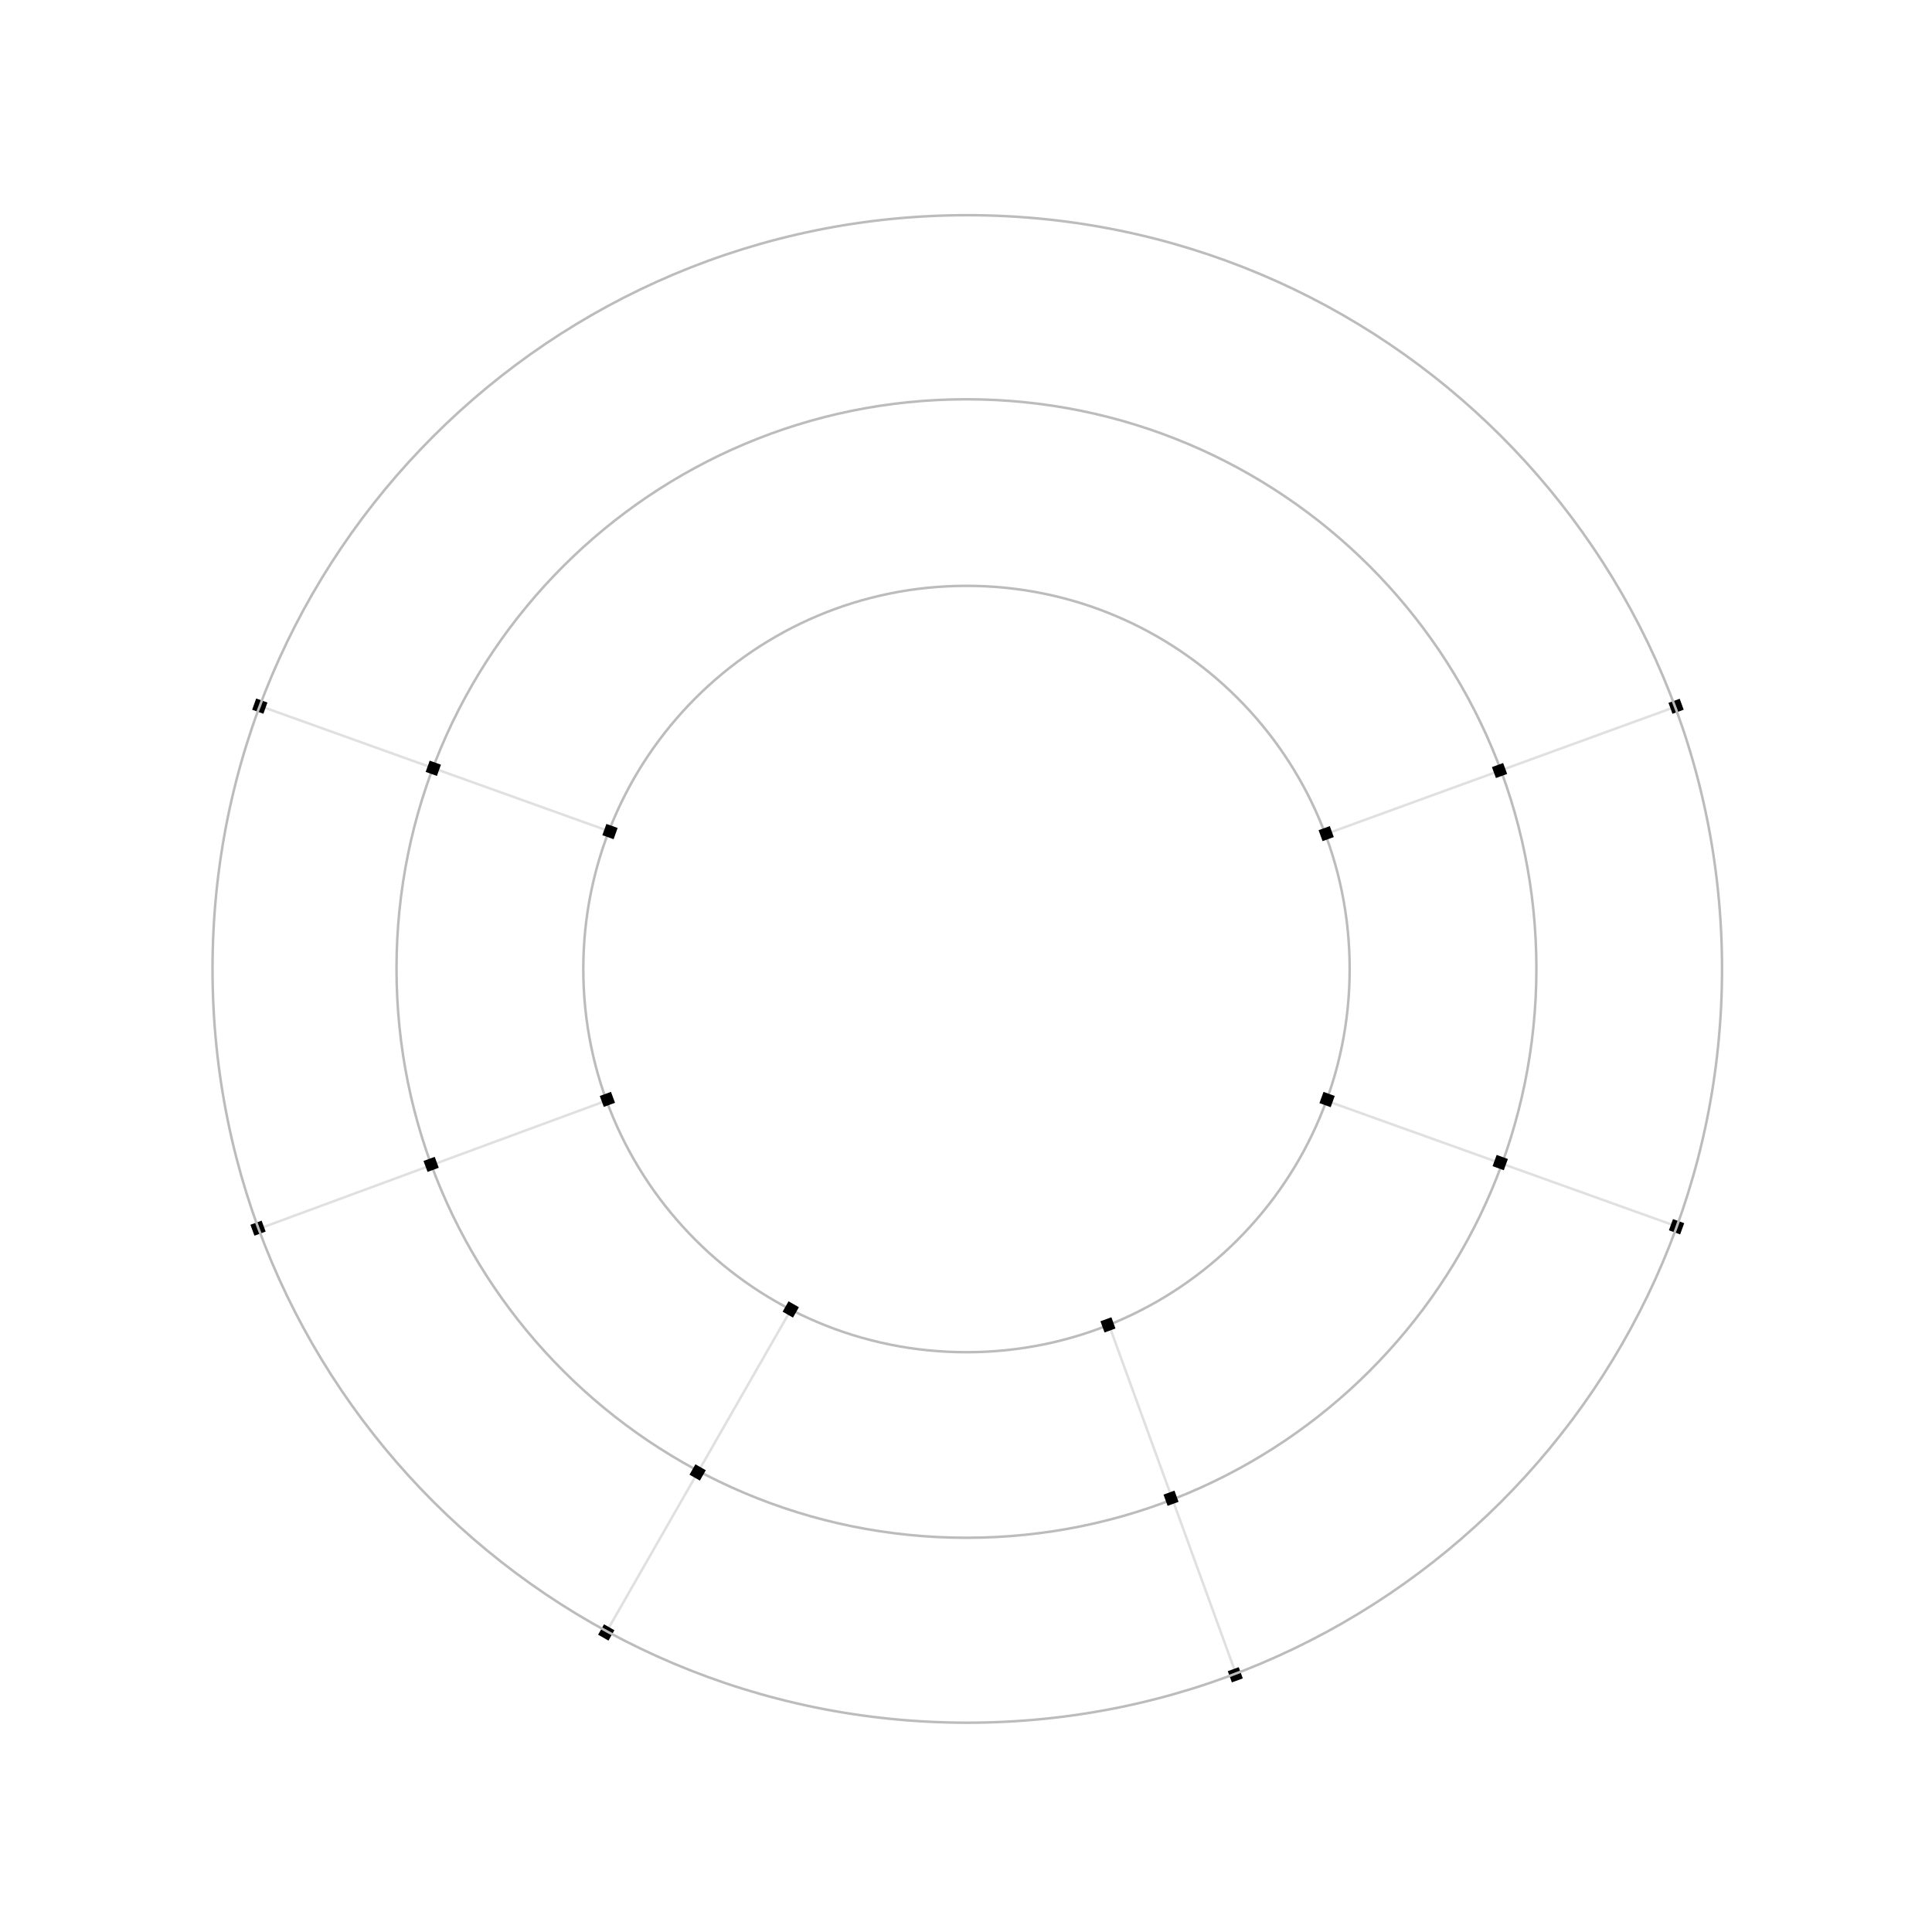
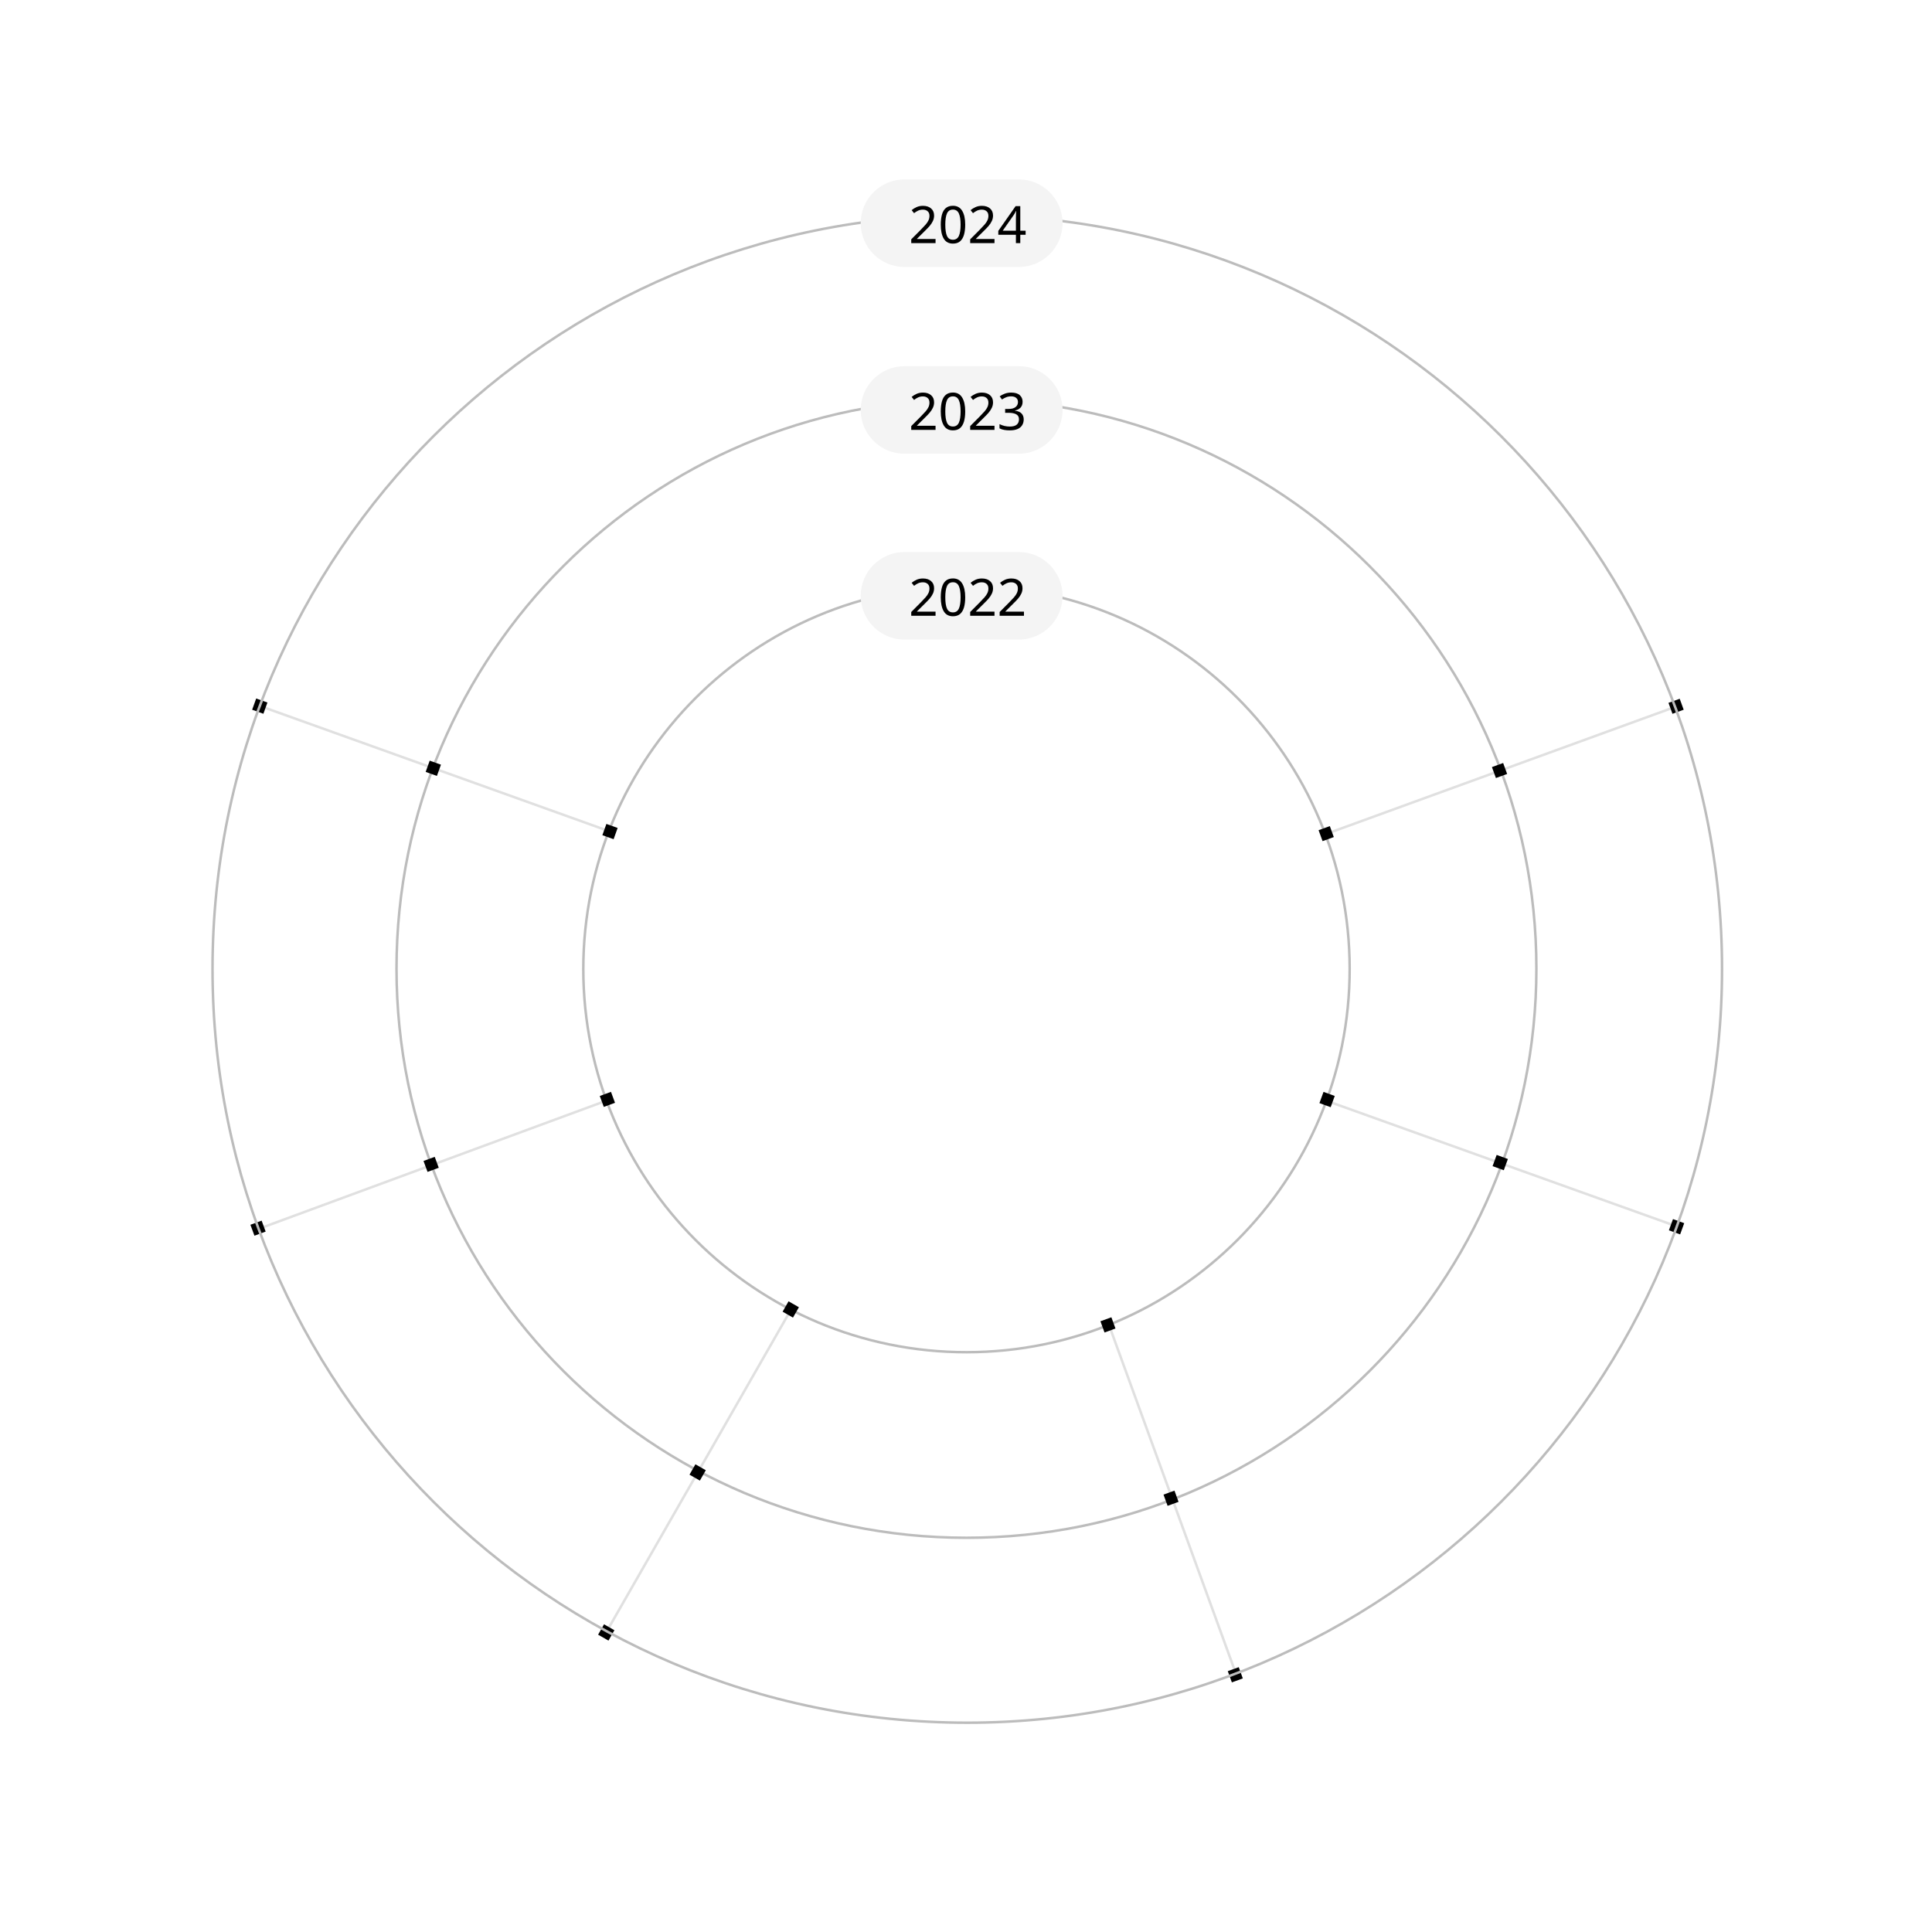
<svg xmlns="http://www.w3.org/2000/svg" viewBox="0 0 600 600">
  <g id="background">
    <rect width="600" height="600" fill="#fff" />
  </g>
  <g id="lines">
    <line id="line-6" x1="80.45" y1="219.15" x2="189.75" y2="258.35" fill="none" stroke="#e0e0e0" stroke-width="0.78" />
    <line id="line-5" x1="79.98" y1="381.76" x2="188.42" y2="341.78" fill="none" stroke="#e0e0e0" stroke-width="0.78" />
    <line id="line-4" x1="188.34" y1="506.79" x2="245.68" y2="406.66" fill="none" stroke="#e0e0e0" stroke-width="0.78" />
    <line id="line-3" x1="344.44" y1="411.57" x2="383.92" y2="520.03" fill="none" stroke="#e0e0e0" stroke-width="0.78" />
    <line id="line-2" x1="411.87" y1="341.83" x2="520.91" y2="380.93" fill="none" stroke="#e0e0e0" stroke-width="0.78" />
    <line id="line-1" x1="411.37" y1="259.16" x2="519.97" y2="219.63" fill="none" stroke="#e0e0e0" stroke-width="0.78" />
  </g>
  <g id="circle-1">
    <path id="circle-1-path" d="M419.15,300.8a119,119,0,1,1-119-118.86A118.94,118.94,0,0,1,419.15,300.8Z" fill="none" stroke="#bcbcbc" stroke-width="0.78" />
    <rect id="dot-1-5" x="186.76" y="339.63" width="3.71" height="3.62" transform="translate(-106.46 86.32) rotate(-20.24)" />
    <rect id="dot-1-4" x="243.72" y="404.77" width="3.71" height="3.71" transform="translate(-229.31 418.18) rotate(-60.26)" />
    <rect id="dot-1-3" x="342.28" y="409.6" width="3.62" height="3.71" transform="translate(-119.98 142.5) rotate(-20)" />
    <rect id="dot-1-2" x="410.28" y="339.62" width="3.71" height="3.71" transform="translate(-49.7 611.96) rotate(-70)" />
    <rect id="dot-1-1" x="410.01" y="257.08" width="3.71" height="3.62" transform="translate(-63.71 156.48) rotate(-20)" />
    <g id="dot-1-6">
      <rect id="dot-1-6-detect" x="182.01" y="250.8" width="14.84" height="14.84" transform="translate(-117.54 349.49) rotate(-70.29)" opacity="0" />
      <rect id="dot-1-6-dot" x="187.57" y="256.37" width="3.71" height="3.71" transform="translate(-117.54 349.49) rotate(-70.29)" />
    </g>
+     <g id="year-1">
+       <rect x="267.3" y="171.44" width="62.69" height="27.19" rx="13.6" fill="#f4f4f4" />
+       <text id="year-1-text" transform="translate(282.23 191.23)" font-size="16" font-family="MyriadPro-Regular, Myriad Pro">2022</text>
+     </g>
  </g>
  <g id="circle-2">
    <path id="circle-2-path" d="M477.14,300.8c0,97.63-79.24,176.77-177,176.77s-177-79.14-177-176.77S202.39,124,300.14,124,477.14,203.17,477.14,300.8Z" fill="none" stroke="#bcbcbc" stroke-width="0.78" />
    <rect id="dot-2-6" x="132.7" y="236.72" width="3.71" height="3.71" transform="translate(-135.41 284.81) rotate(-70.29)" />
    <rect id="dot-2-5" x="132.02" y="359.81" width="3.71" height="3.62" transform="translate(-116.82 68.63) rotate(-20.24)" />
    <rect id="dot-2-4" x="214.81" y="455.38" width="3.71" height="3.71" transform="translate(-287.83 418.59) rotate(-60.26)" />
    <rect id="dot-2-3" x="361.87" y="463.43" width="3.62" height="3.71" transform="translate(-137.21 152.45) rotate(-20)" />
    <rect id="dot-2-2" x="464.05" y="359.19" width="3.71" height="3.71" transform="translate(-32.71 675.37) rotate(-70)" />
    <rect id="dot-2-1" x="463.84" y="237.48" width="3.71" height="3.62" transform="translate(-53.76 173.71) rotate(-20)" />
+     <g id="year-2">
+       <rect x="267.3" y="113.72" width="62.69" height="27.19" rx="13.6" fill="#f4f4f4" />
+       <text id="year-2-text" transform="translate(282.23 133.5)" font-size="16" font-family="MyriadPro-Regular, Myriad Pro">2023</text>
+     </g>
  </g>
  <g id="circle-3">
    <rect id="dot-3-6" x="78.83" y="217.42" width="3.71" height="3.71" transform="translate(-152.96 221.3) rotate(-70.29)" />
    <rect id="dot-3-5" x="78.26" y="379.62" width="3.71" height="3.62" transform="translate(-126.99 51.26) rotate(-20.24)" />
    <rect id="dot-3-4" x="186.43" y="505.07" width="3.71" height="3.71" transform="translate(-345.28 418.99) rotate(-60.26)" />
    <rect id="dot-3-3" x="381.82" y="518.26" width="3.62" height="3.71" transform="translate(-154.75 162.58) rotate(-20)" />
    <rect id="dot-3-2" x="518.82" y="379.12" width="3.71" height="3.71" transform="translate(-15.41 739.95) rotate(-70)" />
    <rect id="dot-3-1" x="518.67" y="217.53" width="3.71" height="3.62" transform="translate(-43.63 191.26) rotate(-20)" />
    <path id="circle-3-path" d="M534.79,300.92C534.79,430.2,429.85,535,300.4,535S66,430.2,66,300.92,171,66.83,300.4,66.83,534.79,171.64,534.79,300.92Z" fill="none" stroke="#bcbcbc" stroke-width="0.78" />
+     <g id="year-3">
+       <rect x="267.3" y="55.72" width="62.69" height="27.19" rx="13.6" fill="#f4f4f4" />
+       <text id="year-3-text" transform="translate(282.23 75.5)" font-size="16" font-family="MyriadPro-Regular, Myriad Pro">2024</text>
+     </g>
  </g>
</svg>
